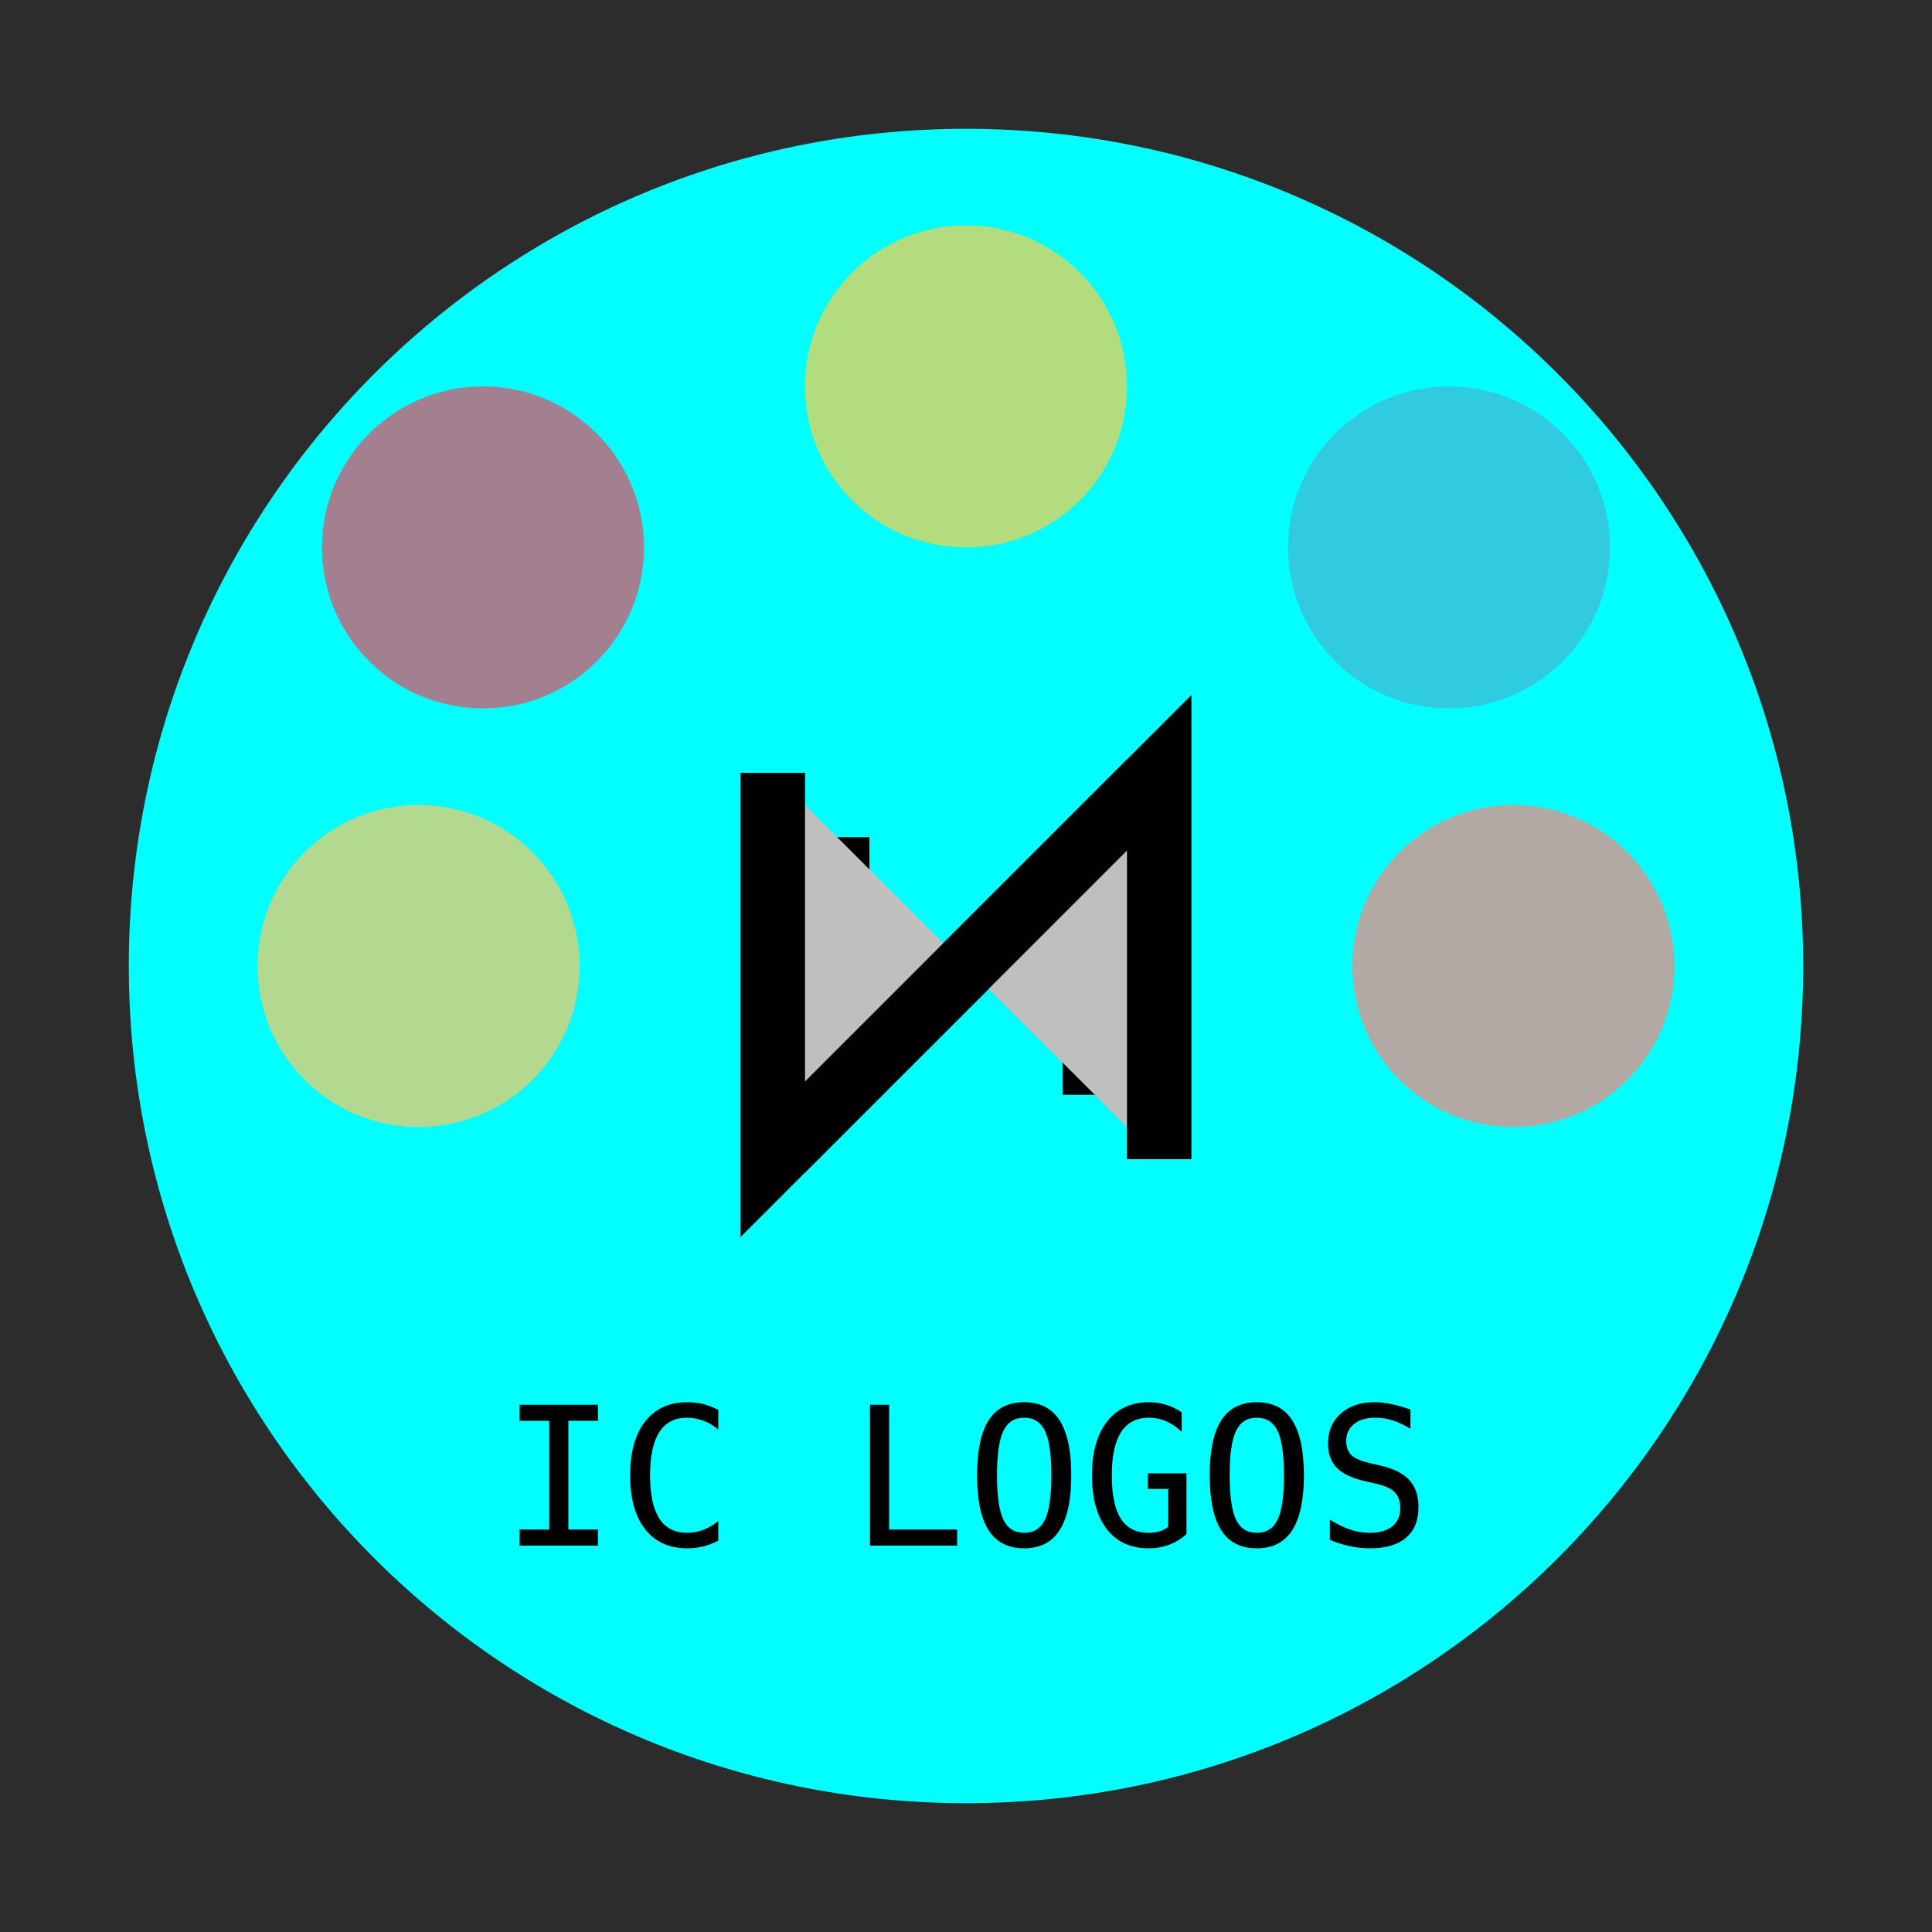
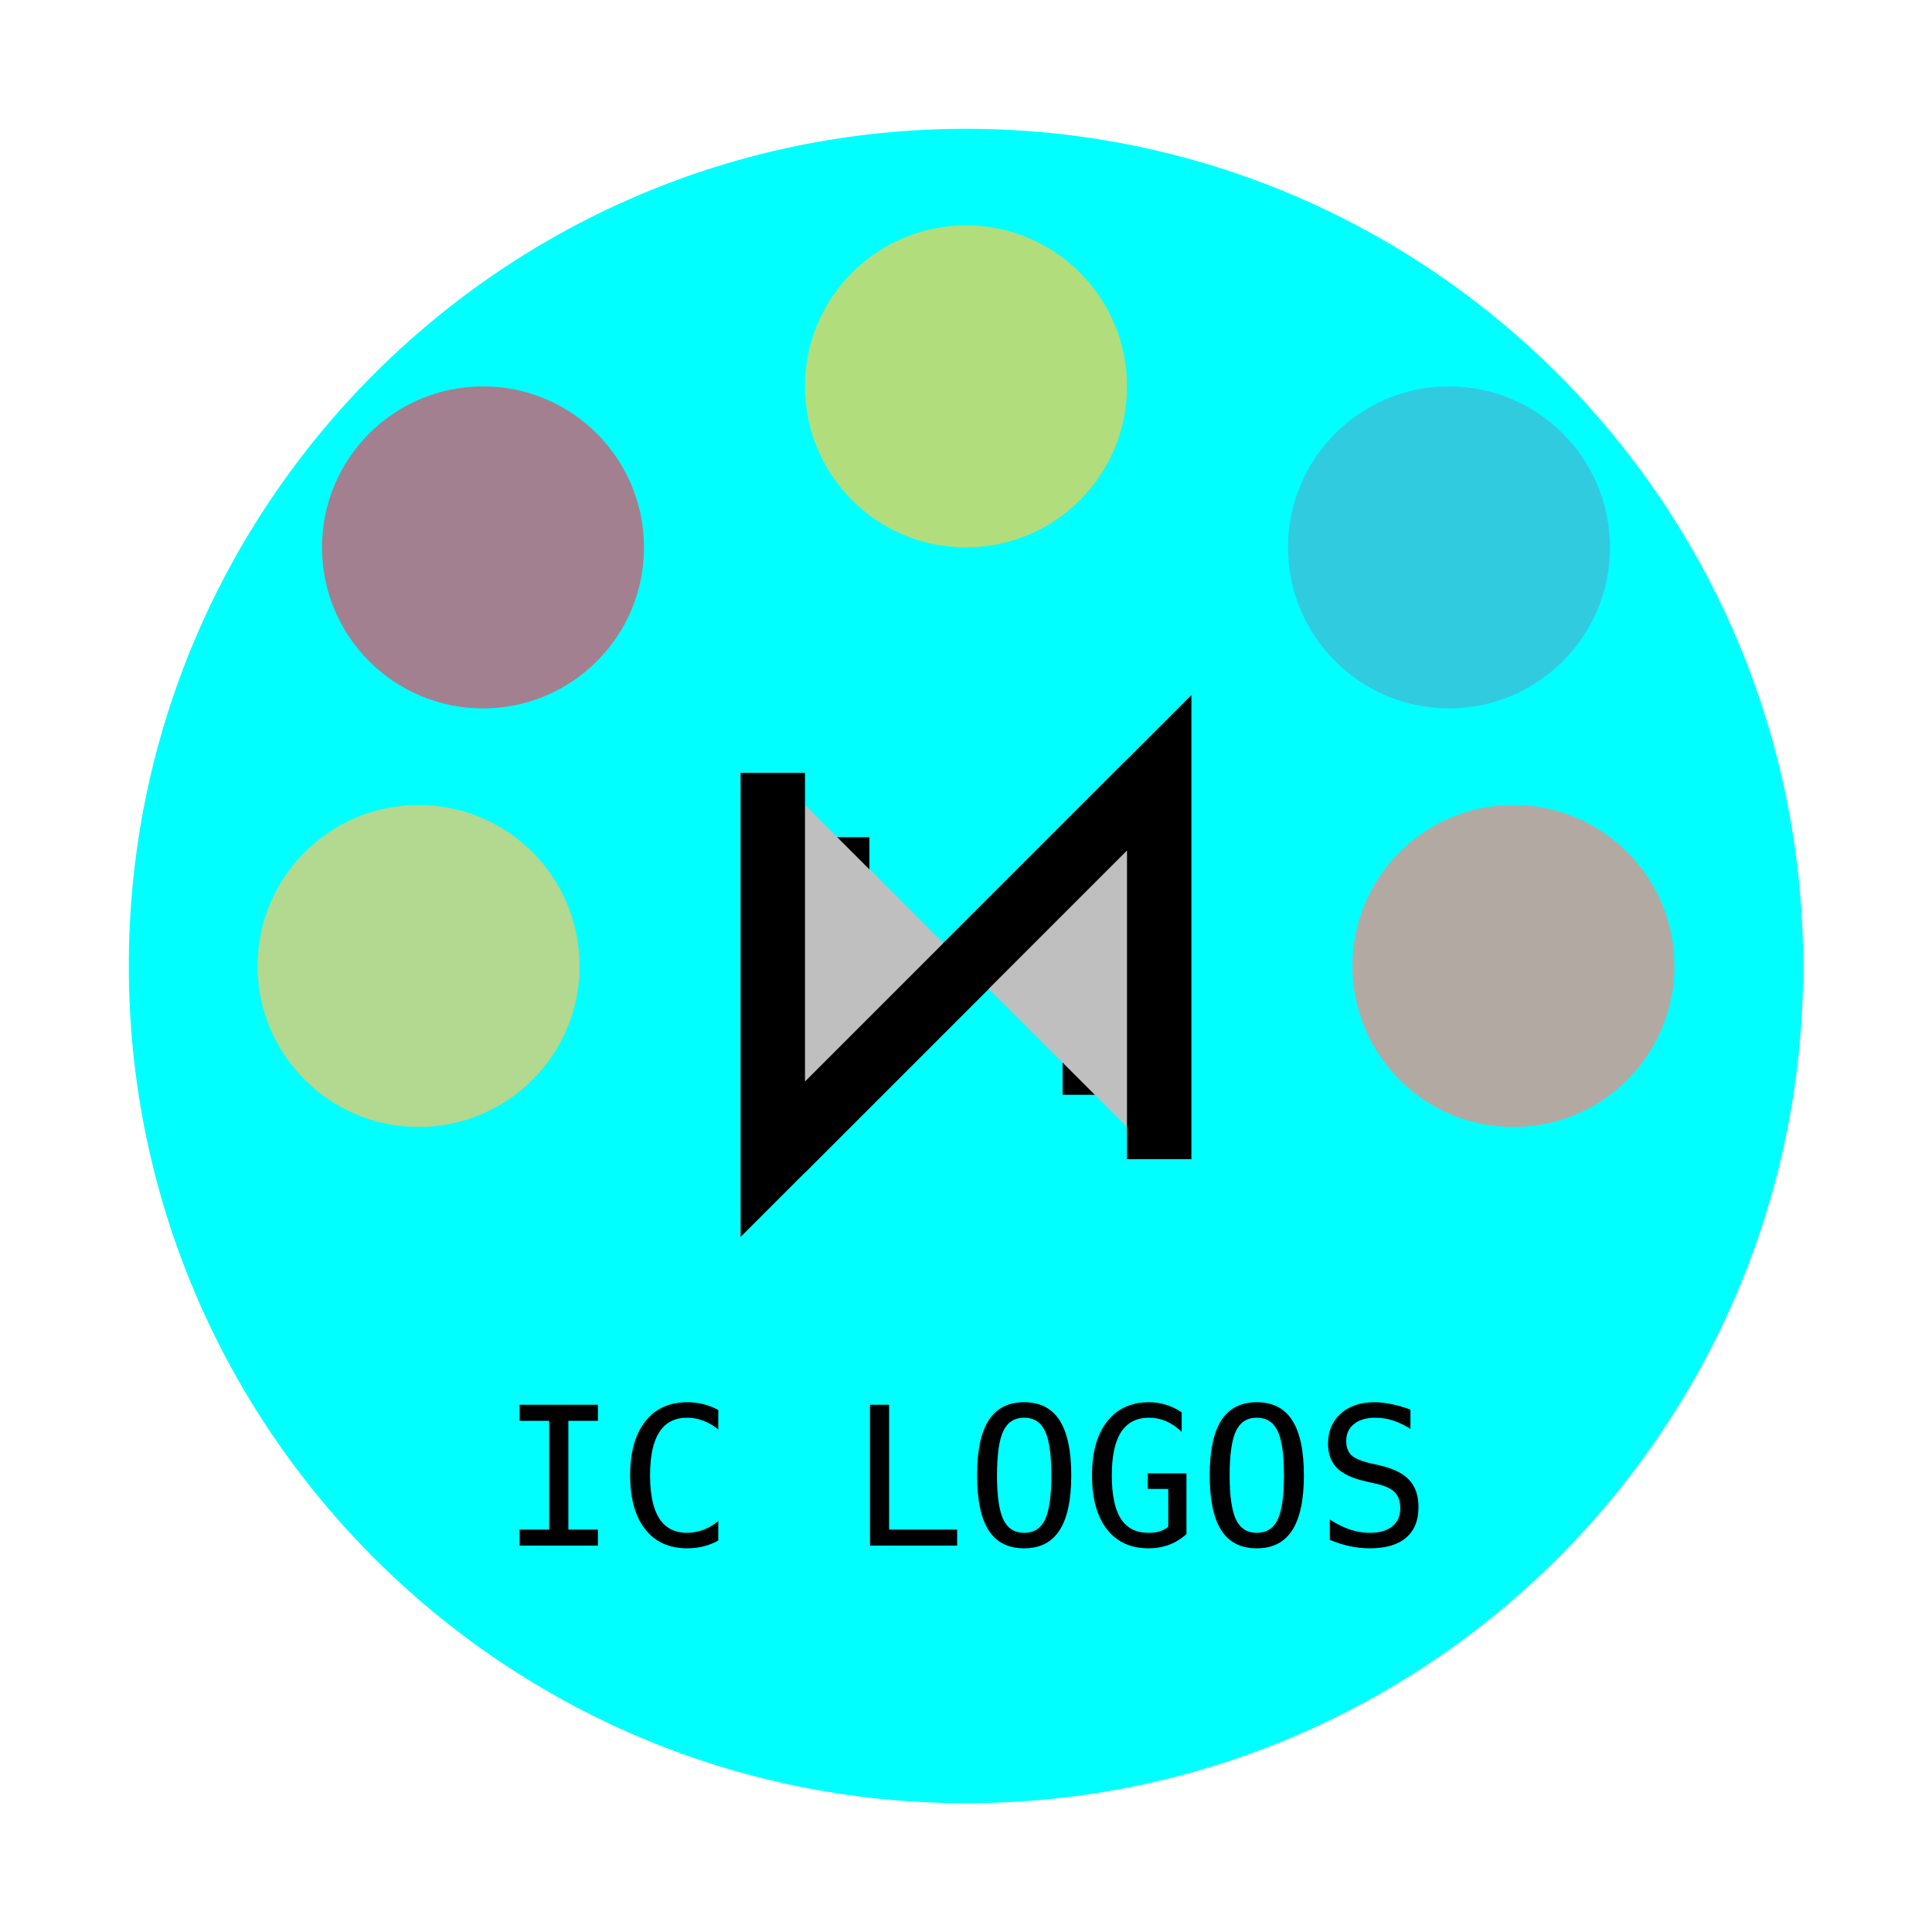
<svg xmlns="http://www.w3.org/2000/svg" viewBox="0 0 300 300">
  <style>
  path {
      transform-origin: 150px 150px;
-       animation: spin-clockwise 10s linear infinite;
+       animation: spin-clockwise 0.4s linear infinite;
    }
    
    circle {
      transform-origin: 150px 150px;
-       animation: spin-counterclockwise 8s linear infinite;
+       animation: spin-counterclockwise 9s linear infinite;
    }
    
    @keyframes spin-clockwise {
      0% { transform: rotate(0deg); }
      100% { transform: rotate(360deg); }
    }
    
    @keyframes spin-counterclockwise {
      0% { transform: rotate(0deg); }
      100% { transform: rotate(-360deg); }
    }
+     
   
     
  </style>
-   <rect x="0" y="0" width="300" height="300" fill="#2C2C2C" />
+   <rect x="0" y="0" width="300" height="300" fill="none" />
  <circle cx="150" cy="150" r="130" fill="cyan" />
  <path d="M130 130 L130 170 L150 150 L170 130 L170 170" fill="#bfbfbf" />
  <path d="M130 130 L130 170 L150 150 L170 130 L170 170" stroke="#000000" stroke-width="10" fill="none" />
  <path d="M120 120 L120 180 L150 150 L180 120 L180 180" fill="#bfbfbf" />
  <path d="M120 120 L120 180 L150 150 L180 120 L180 180" stroke="#000000" stroke-width="10" fill="none" />
  <text x="150" y="240" text-anchor="middle" fill="#000000" font-size="30" font-family="mono">IC LOGOS</text>
  <circle cx="75" cy="85" r="25" fill="#E84A5F" opacity="0.7" />
  <circle cx="235" cy="150" r="25" fill="#FF847C" opacity="0.7" />
  <circle cx="150" cy="60" r="25" fill="#FECE44" opacity="0.7" />
  <circle cx="65" cy="150" r="25" fill="#FFC75F" opacity="0.7" />
  <circle cx="225" cy="85" r="25" fill="#46B5D1" opacity="0.7" />
</svg>
